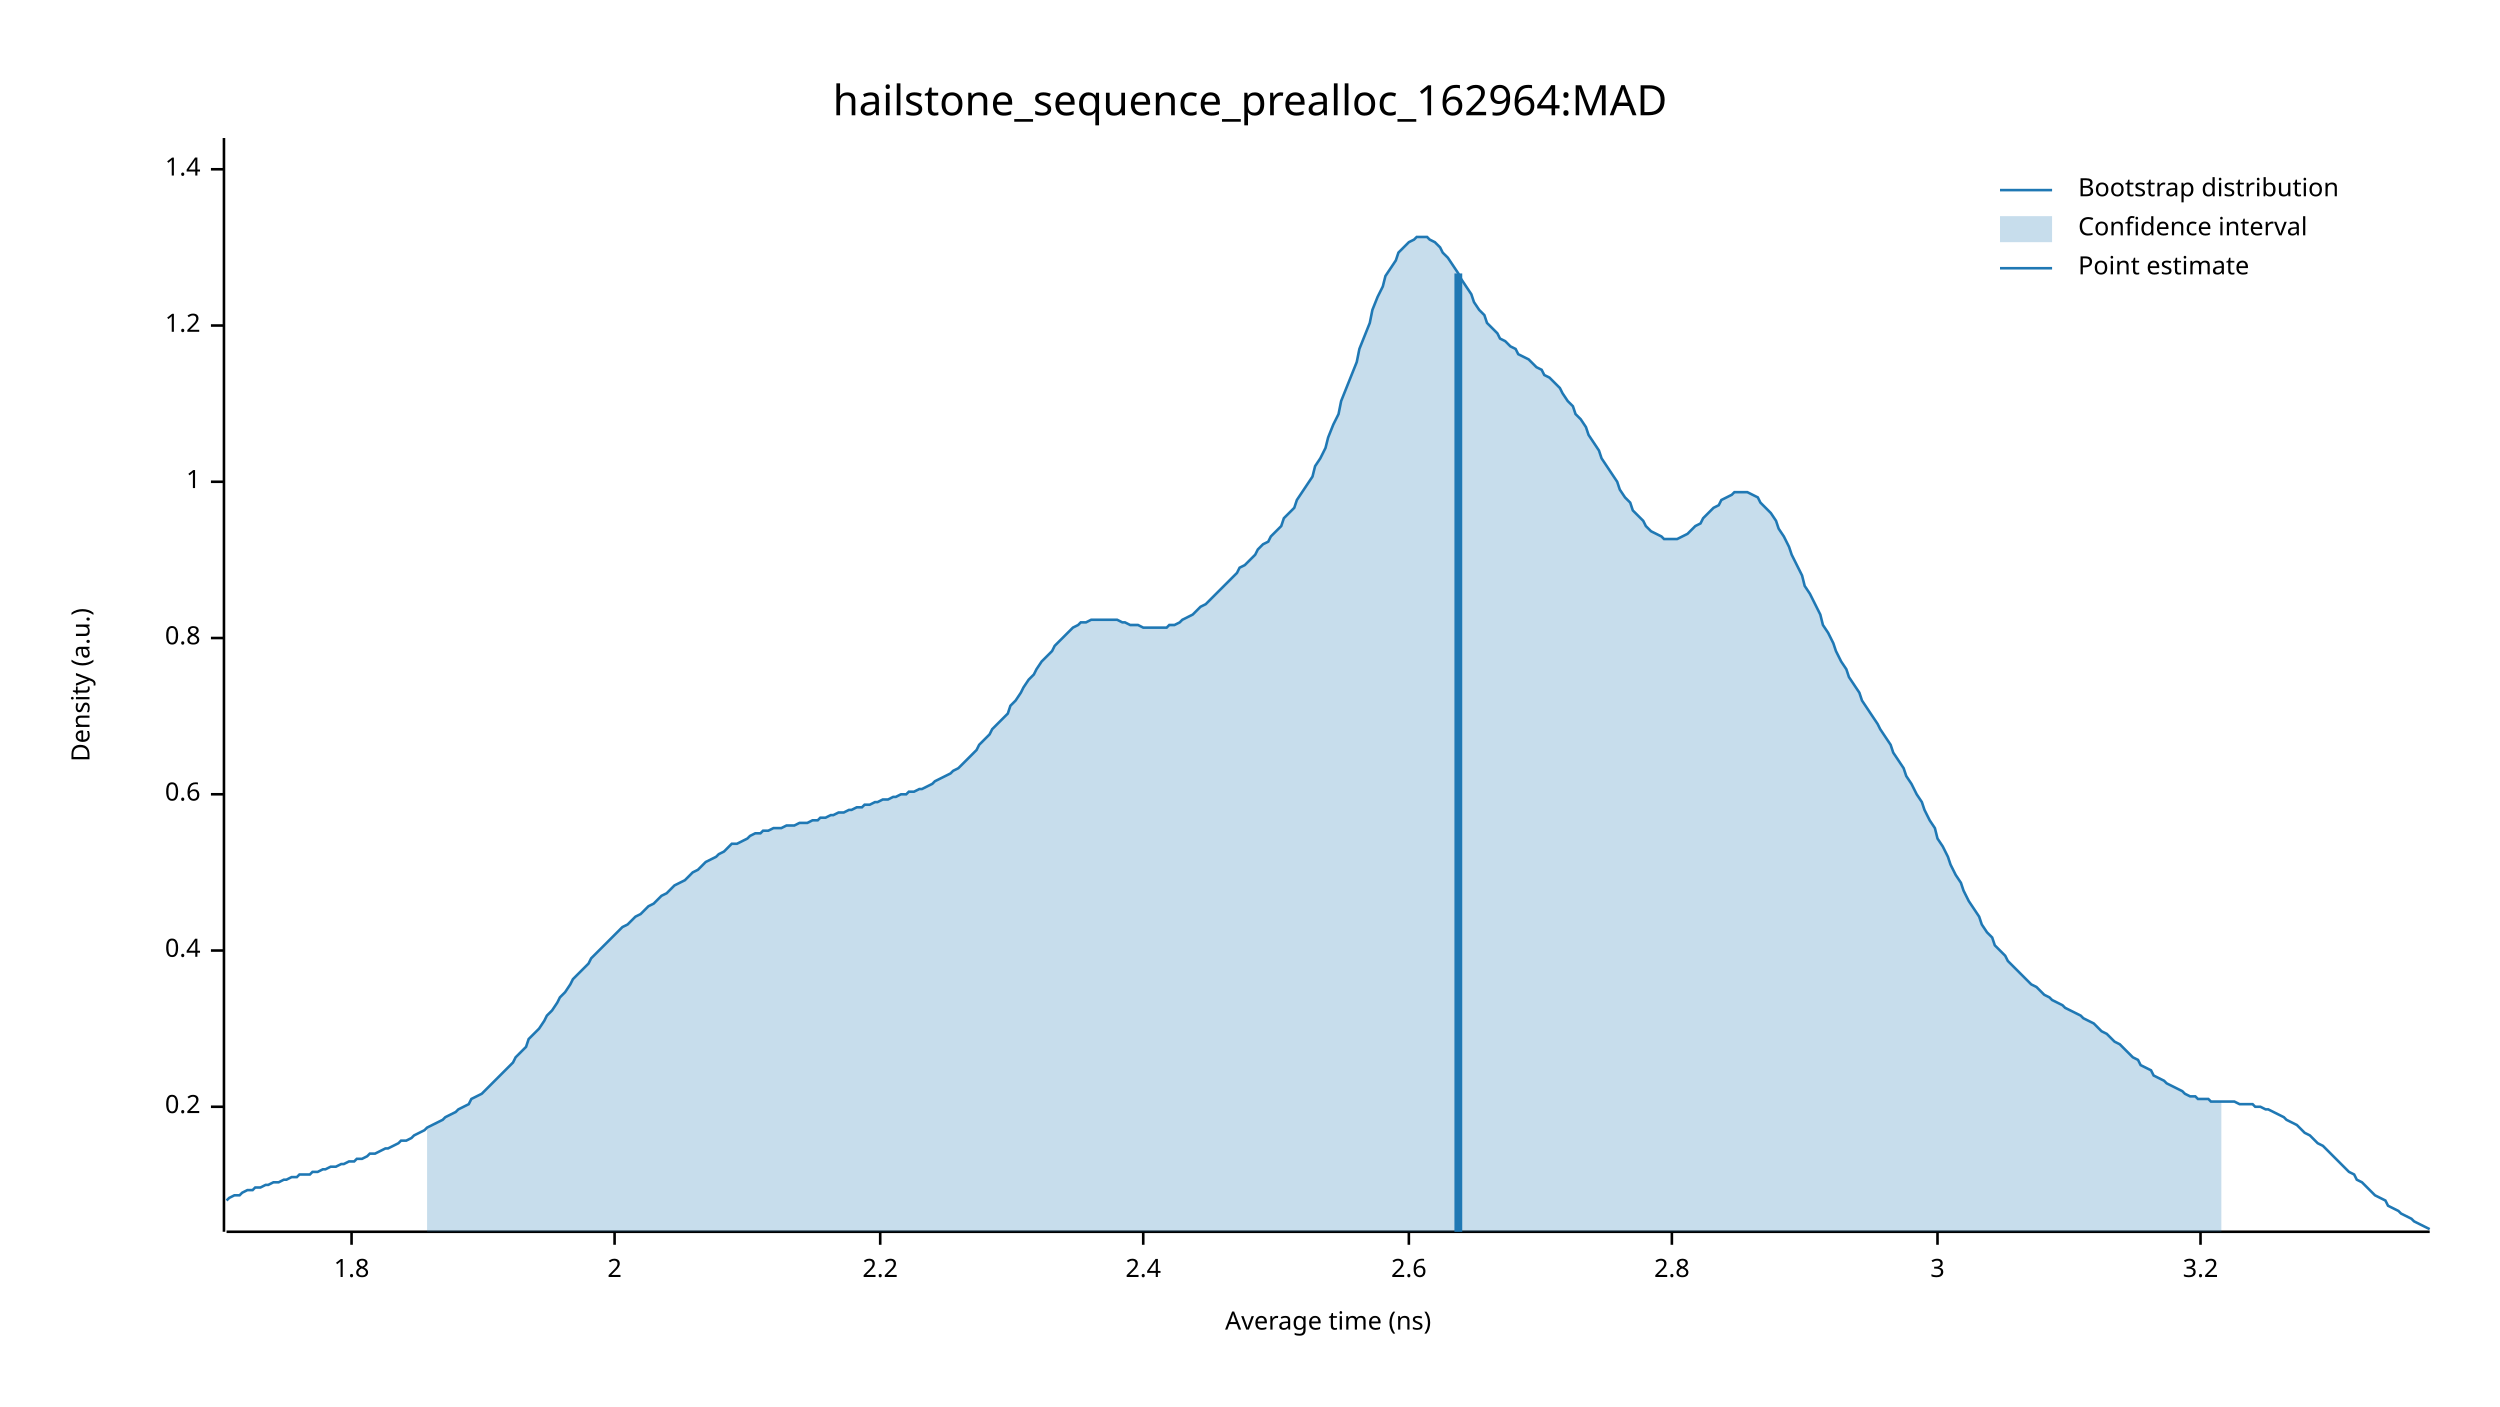
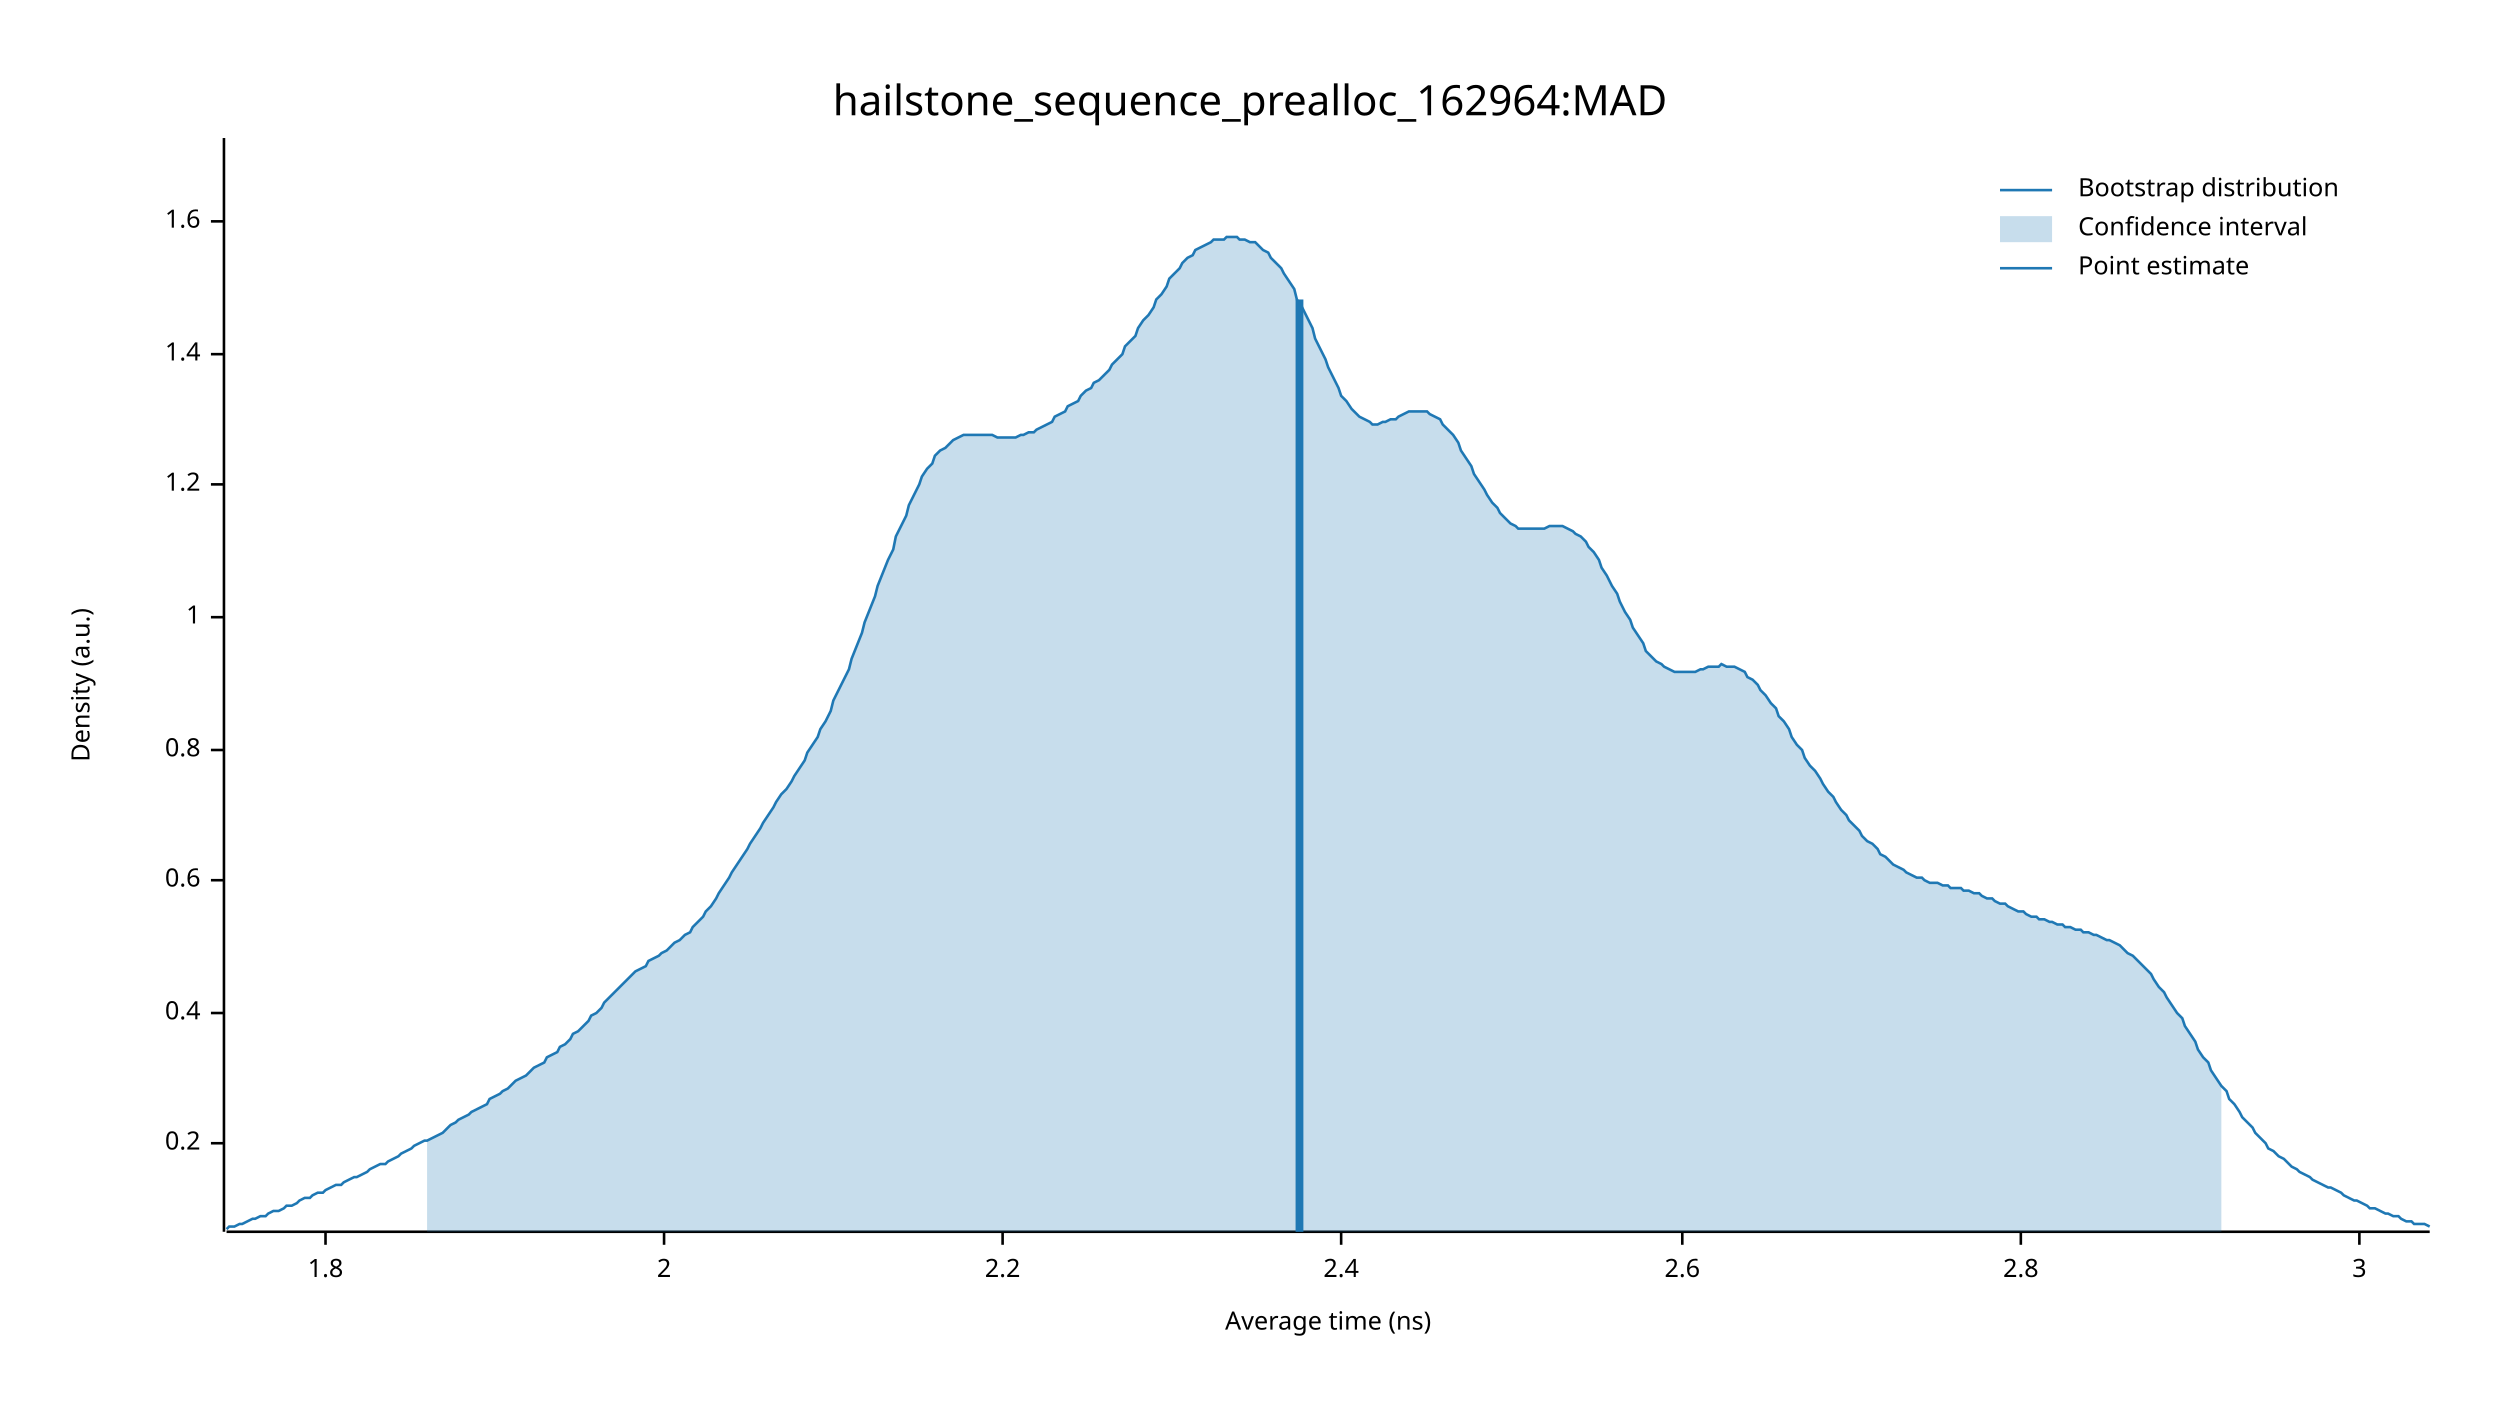
<svg xmlns="http://www.w3.org/2000/svg" width="960" height="540" viewBox="0 0 960 540">
  <text x="480" y="32" dy="0.76em" text-anchor="middle" font-family="sans-serif" font-size="16.129" opacity="1" fill="#000000">
hailstone_sequence_prealloc_162964:MAD
</text>
  <text x="27" y="263" dy="0.76em" text-anchor="middle" font-family="sans-serif" font-size="9.677" opacity="1" fill="#000000" transform="rotate(270, 27, 263)">
Density (a.u.)
</text>
  <text x="510" y="513" dy="-0.5ex" text-anchor="middle" font-family="sans-serif" font-size="9.677" opacity="1" fill="#000000">
Average time (ns)
</text>
  <polyline fill="none" opacity="1" stroke="#000000" stroke-width="1" points="86,53 86,473 " />
-   <text x="77" y="425" dy="0.5ex" text-anchor="end" font-family="sans-serif" font-size="9.677" opacity="1" fill="#000000">
+   <text x="77" y="439" dy="0.5ex" text-anchor="end" font-family="sans-serif" font-size="9.677" opacity="1" fill="#000000">
0.2
</text>
-   <polyline fill="none" opacity="1" stroke="#000000" stroke-width="1" points="81,425 86,425 " />
-   <text x="77" y="365" dy="0.5ex" text-anchor="end" font-family="sans-serif" font-size="9.677" opacity="1" fill="#000000">
+   <polyline fill="none" opacity="1" stroke="#000000" stroke-width="1" points="81,439 86,439 " />
+   <text x="77" y="389" dy="0.5ex" text-anchor="end" font-family="sans-serif" font-size="9.677" opacity="1" fill="#000000">
0.4
</text>
-   <polyline fill="none" opacity="1" stroke="#000000" stroke-width="1" points="81,365 86,365 " />
-   <text x="77" y="305" dy="0.5ex" text-anchor="end" font-family="sans-serif" font-size="9.677" opacity="1" fill="#000000">
+   <polyline fill="none" opacity="1" stroke="#000000" stroke-width="1" points="81,389 86,389 " />
+   <text x="77" y="338" dy="0.5ex" text-anchor="end" font-family="sans-serif" font-size="9.677" opacity="1" fill="#000000">
0.6
</text>
-   <polyline fill="none" opacity="1" stroke="#000000" stroke-width="1" points="81,305 86,305 " />
-   <text x="77" y="245" dy="0.5ex" text-anchor="end" font-family="sans-serif" font-size="9.677" opacity="1" fill="#000000">
+   <polyline fill="none" opacity="1" stroke="#000000" stroke-width="1" points="81,338 86,338 " />
+   <text x="77" y="288" dy="0.5ex" text-anchor="end" font-family="sans-serif" font-size="9.677" opacity="1" fill="#000000">
0.8
</text>
-   <polyline fill="none" opacity="1" stroke="#000000" stroke-width="1" points="81,245 86,245 " />
-   <text x="77" y="185" dy="0.5ex" text-anchor="end" font-family="sans-serif" font-size="9.677" opacity="1" fill="#000000">
+   <polyline fill="none" opacity="1" stroke="#000000" stroke-width="1" points="81,288 86,288 " />
+   <text x="77" y="237" dy="0.5ex" text-anchor="end" font-family="sans-serif" font-size="9.677" opacity="1" fill="#000000">
1
</text>
-   <polyline fill="none" opacity="1" stroke="#000000" stroke-width="1" points="81,185 86,185 " />
-   <text x="77" y="125" dy="0.5ex" text-anchor="end" font-family="sans-serif" font-size="9.677" opacity="1" fill="#000000">
+   <polyline fill="none" opacity="1" stroke="#000000" stroke-width="1" points="81,237 86,237 " />
+   <text x="77" y="186" dy="0.5ex" text-anchor="end" font-family="sans-serif" font-size="9.677" opacity="1" fill="#000000">
1.2
</text>
-   <polyline fill="none" opacity="1" stroke="#000000" stroke-width="1" points="81,125 86,125 " />
-   <text x="77" y="65" dy="0.5ex" text-anchor="end" font-family="sans-serif" font-size="9.677" opacity="1" fill="#000000">
+   <polyline fill="none" opacity="1" stroke="#000000" stroke-width="1" points="81,186 86,186 " />
+   <text x="77" y="136" dy="0.5ex" text-anchor="end" font-family="sans-serif" font-size="9.677" opacity="1" fill="#000000">
1.4
</text>
-   <polyline fill="none" opacity="1" stroke="#000000" stroke-width="1" points="81,65 86,65 " />
+   <polyline fill="none" opacity="1" stroke="#000000" stroke-width="1" points="81,136 86,136 " />
+   <text x="77" y="85" dy="0.5ex" text-anchor="end" font-family="sans-serif" font-size="9.677" opacity="1" fill="#000000">
+ 1.6
+ </text>
+   <polyline fill="none" opacity="1" stroke="#000000" stroke-width="1" points="81,85 86,85 " />
  <polyline fill="none" opacity="1" stroke="#000000" stroke-width="1" points="87,473 933,473 " />
-   <text x="135" y="483" dy="0.76em" text-anchor="middle" font-family="sans-serif" font-size="9.677" opacity="1" fill="#000000">
+   <text x="125" y="483" dy="0.76em" text-anchor="middle" font-family="sans-serif" font-size="9.677" opacity="1" fill="#000000">
1.8
</text>
-   <polyline fill="none" opacity="1" stroke="#000000" stroke-width="1" points="135,473 135,478 " />
-   <text x="236" y="483" dy="0.76em" text-anchor="middle" font-family="sans-serif" font-size="9.677" opacity="1" fill="#000000">
+   <polyline fill="none" opacity="1" stroke="#000000" stroke-width="1" points="125,473 125,478 " />
+   <text x="255" y="483" dy="0.76em" text-anchor="middle" font-family="sans-serif" font-size="9.677" opacity="1" fill="#000000">
2
</text>
-   <polyline fill="none" opacity="1" stroke="#000000" stroke-width="1" points="236,473 236,478 " />
-   <text x="338" y="483" dy="0.76em" text-anchor="middle" font-family="sans-serif" font-size="9.677" opacity="1" fill="#000000">
+   <polyline fill="none" opacity="1" stroke="#000000" stroke-width="1" points="255,473 255,478 " />
+   <text x="385" y="483" dy="0.76em" text-anchor="middle" font-family="sans-serif" font-size="9.677" opacity="1" fill="#000000">
2.2
</text>
-   <polyline fill="none" opacity="1" stroke="#000000" stroke-width="1" points="338,473 338,478 " />
-   <text x="439" y="483" dy="0.76em" text-anchor="middle" font-family="sans-serif" font-size="9.677" opacity="1" fill="#000000">
+   <polyline fill="none" opacity="1" stroke="#000000" stroke-width="1" points="385,473 385,478 " />
+   <text x="515" y="483" dy="0.76em" text-anchor="middle" font-family="sans-serif" font-size="9.677" opacity="1" fill="#000000">
2.4
</text>
-   <polyline fill="none" opacity="1" stroke="#000000" stroke-width="1" points="439,473 439,478 " />
-   <text x="541" y="483" dy="0.76em" text-anchor="middle" font-family="sans-serif" font-size="9.677" opacity="1" fill="#000000">
+   <polyline fill="none" opacity="1" stroke="#000000" stroke-width="1" points="515,473 515,478 " />
+   <text x="646" y="483" dy="0.76em" text-anchor="middle" font-family="sans-serif" font-size="9.677" opacity="1" fill="#000000">
2.6
</text>
-   <polyline fill="none" opacity="1" stroke="#000000" stroke-width="1" points="541,473 541,478 " />
-   <text x="642" y="483" dy="0.76em" text-anchor="middle" font-family="sans-serif" font-size="9.677" opacity="1" fill="#000000">
+   <polyline fill="none" opacity="1" stroke="#000000" stroke-width="1" points="646,473 646,478 " />
+   <text x="776" y="483" dy="0.76em" text-anchor="middle" font-family="sans-serif" font-size="9.677" opacity="1" fill="#000000">
2.8
</text>
-   <polyline fill="none" opacity="1" stroke="#000000" stroke-width="1" points="642,473 642,478 " />
-   <text x="744" y="483" dy="0.76em" text-anchor="middle" font-family="sans-serif" font-size="9.677" opacity="1" fill="#000000">
+   <polyline fill="none" opacity="1" stroke="#000000" stroke-width="1" points="776,473 776,478 " />
+   <text x="906" y="483" dy="0.76em" text-anchor="middle" font-family="sans-serif" font-size="9.677" opacity="1" fill="#000000">
3
</text>
-   <polyline fill="none" opacity="1" stroke="#000000" stroke-width="1" points="744,473 744,478 " />
-   <text x="845" y="483" dy="0.76em" text-anchor="middle" font-family="sans-serif" font-size="9.677" opacity="1" fill="#000000">
- 3.2
- </text>
-   <polyline fill="none" opacity="1" stroke="#000000" stroke-width="1" points="845,473 845,478 " />
-   <polyline fill="none" opacity="1" stroke="#1F78B4" stroke-width="1" points="87,461 88,460 90,459 92,459 93,458 95,457 97,457 98,456 100,456 102,455 103,455 105,454 107,454 109,453 110,453 112,452 114,452 115,451 117,451 119,451 120,450 122,450 124,449 125,449 127,448 129,448 131,447 132,447 134,446 136,446 137,445 139,445 141,444 142,443 144,443 146,442 148,441 149,441 151,440 153,439 154,438 156,438 158,437 159,436 161,435 163,434 164,433 166,432 168,431 170,430 171,429 173,428 175,427 176,426 178,425 180,424 181,422 183,421 185,420 187,418 188,417 190,415 192,413 193,412 195,410 197,408 198,406 200,404 202,402 203,399 205,397 207,395 209,392 210,390 212,388 214,385 215,383 217,381 219,378 220,376 222,374 224,372 226,370 227,368 229,366 231,364 232,363 234,361 236,359 237,358 239,356 241,355 242,354 244,352 246,351 248,349 249,348 251,347 253,345 254,344 256,343 258,341 259,340 261,339 263,338 265,336 266,335 268,334 270,332 271,331 273,330 275,329 276,328 278,327 280,325 281,324 283,324 285,323 287,322 288,321 290,320 292,320 293,319 295,319 297,318 298,318 300,318 302,317 304,317 305,317 307,316 309,316 310,316 312,315 314,315 315,314 317,314 319,313 320,313 322,312 324,312 326,311 327,311 329,310 331,310 332,309 334,309 336,308 337,308 339,307 341,307 343,306 344,306 346,305 348,305 349,304 351,304 353,303 354,303 356,302 358,301 359,300 361,299 363,298 365,297 366,296 368,295 370,293 371,292 373,290 375,288 376,286 378,284 380,282 381,280 383,278 385,276 387,274 388,271 390,269 392,266 393,264 395,261 397,259 398,257 400,254 402,252 404,250 405,248 407,246 409,244 410,243 412,241 414,240 415,239 417,239 419,238 420,238 422,238 424,238 426,238 427,238 429,238 431,239 432,239 434,240 436,240 437,240 439,241 441,241 443,241 444,241 446,241 448,241 449,240 451,240 453,239 454,238 456,237 458,236 459,235 461,233 463,232 465,230 466,229 468,227 470,225 471,224 473,222 475,220 476,218 478,217 480,215 482,213 483,211 485,209 487,208 488,206 490,204 492,202 493,199 495,197 497,195 498,192 500,189 502,186 504,183 505,179 507,176 509,172 510,168 512,163 514,159 515,154 517,149 519,144 521,139 522,134 524,129 526,124 527,119 529,114 531,110 532,106 534,103 536,100 537,97 539,95 541,93 543,92 544,91 546,91 548,91 549,92 551,93 553,95 554,97 556,99 558,102 560,105 561,107 563,110 565,113 566,116 568,119 570,121 571,124 573,126 575,128 576,130 578,131 580,133 582,134 583,136 585,137 587,138 588,139 590,141 592,142 593,144 595,145 597,147 599,149 600,151 602,154 604,156 605,159 607,161 609,164 610,167 612,170 614,173 615,176 617,179 619,182 621,185 622,188 624,191 626,193 627,196 629,198 631,200 632,202 634,204 636,205 638,206 639,207 641,207 643,207 644,207 646,206 648,205 649,204 651,202 653,201 654,199 656,197 658,195 660,194 661,192 663,191 665,190 666,189 668,189 670,189 671,189 673,190 675,191 676,193 678,195 680,197 682,200 683,203 685,206 687,210 688,213 690,217 692,221 693,225 695,228 697,232 699,236 700,240 702,243 704,247 705,250 707,254 709,257 710,260 712,263 714,266 715,269 717,272 719,275 721,278 722,280 724,283 726,286 727,289 729,292 731,295 732,298 734,301 736,305 738,308 739,311 741,315 743,318 744,322 746,325 748,329 749,332 751,336 753,339 754,342 756,346 758,349 760,352 761,355 763,358 765,360 766,363 768,365 770,367 771,369 773,371 775,373 777,375 778,376 780,378 782,379 783,380 785,382 787,383 788,384 790,385 792,386 793,387 795,388 797,389 799,390 800,391 802,392 804,393 805,394 807,396 809,397 810,398 812,400 814,401 816,403 817,404 819,406 821,407 822,409 824,410 826,411 827,413 829,414 831,415 832,416 834,417 836,418 838,419 839,420 841,421 843,421 844,422 846,422 848,422 849,423 851,423 853,423 855,423 856,423 858,423 860,424 861,424 863,424 865,424 866,425 868,425 870,426 871,426 873,427 875,428 877,429 878,430 880,431 882,432 883,433 885,435 887,436 888,437 890,439 892,440 894,442 895,443 897,445 899,447 900,448 902,450 904,451 905,453 907,454 909,456 910,457 912,459 914,460 916,461 917,463 919,464 921,465 922,466 924,467 926,468 927,469 929,470 931,471 933,472 " />
-   <polygon opacity="0.25" fill="#1F78B4" points="164,433 166,432 168,431 170,430 171,429 173,428 175,427 176,426 178,425 180,424 181,422 183,421 185,420 187,418 188,417 190,415 192,413 193,412 195,410 197,408 198,406 200,404 202,402 203,399 205,397 207,395 209,392 210,390 212,388 214,385 215,383 217,381 219,378 220,376 222,374 224,372 226,370 227,368 229,366 231,364 232,363 234,361 236,359 237,358 239,356 241,355 242,354 244,352 246,351 248,349 249,348 251,347 253,345 254,344 256,343 258,341 259,340 261,339 263,338 265,336 266,335 268,334 270,332 271,331 273,330 275,329 276,328 278,327 280,325 281,324 283,324 285,323 287,322 288,321 290,320 292,320 293,319 295,319 297,318 298,318 300,318 302,317 304,317 305,317 307,316 309,316 310,316 312,315 314,315 315,314 317,314 319,313 320,313 322,312 324,312 326,311 327,311 329,310 331,310 332,309 334,309 336,308 337,308 339,307 341,307 343,306 344,306 346,305 348,305 349,304 351,304 353,303 354,303 356,302 358,301 359,300 361,299 363,298 365,297 366,296 368,295 370,293 371,292 373,290 375,288 376,286 378,284 380,282 381,280 383,278 385,276 387,274 388,271 390,269 392,266 393,264 395,261 397,259 398,257 400,254 402,252 404,250 405,248 407,246 409,244 410,243 412,241 414,240 415,239 417,239 419,238 420,238 422,238 424,238 426,238 427,238 429,238 431,239 432,239 434,240 436,240 437,240 439,241 441,241 443,241 444,241 446,241 448,241 449,240 451,240 453,239 454,238 456,237 458,236 459,235 461,233 463,232 465,230 466,229 468,227 470,225 471,224 473,222 475,220 476,218 478,217 480,215 482,213 483,211 485,209 487,208 488,206 490,204 492,202 493,199 495,197 497,195 498,192 500,189 502,186 504,183 505,179 507,176 509,172 510,168 512,163 514,159 515,154 517,149 519,144 521,139 522,134 524,129 526,124 527,119 529,114 531,110 532,106 534,103 536,100 537,97 539,95 541,93 543,92 544,91 546,91 548,91 549,92 551,93 553,95 554,97 556,99 558,102 560,105 561,107 563,110 565,113 566,116 568,119 570,121 571,124 573,126 575,128 576,130 578,131 580,133 582,134 583,136 585,137 587,138 588,139 590,141 592,142 593,144 595,145 597,147 599,149 600,151 602,154 604,156 605,159 607,161 609,164 610,167 612,170 614,173 615,176 617,179 619,182 621,185 622,188 624,191 626,193 627,196 629,198 631,200 632,202 634,204 636,205 638,206 639,207 641,207 643,207 644,207 646,206 648,205 649,204 651,202 653,201 654,199 656,197 658,195 660,194 661,192 663,191 665,190 666,189 668,189 670,189 671,189 673,190 675,191 676,193 678,195 680,197 682,200 683,203 685,206 687,210 688,213 690,217 692,221 693,225 695,228 697,232 699,236 700,240 702,243 704,247 705,250 707,254 709,257 710,260 712,263 714,266 715,269 717,272 719,275 721,278 722,280 724,283 726,286 727,289 729,292 731,295 732,298 734,301 736,305 738,308 739,311 741,315 743,318 744,322 746,325 748,329 749,332 751,336 753,339 754,342 756,346 758,349 760,352 761,355 763,358 765,360 766,363 768,365 770,367 771,369 773,371 775,373 777,375 778,376 780,378 782,379 783,380 785,382 787,383 788,384 790,385 792,386 793,387 795,388 797,389 799,390 800,391 802,392 804,393 805,394 807,396 809,397 810,398 812,400 814,401 816,403 817,404 819,406 821,407 822,409 824,410 826,411 827,413 829,414 831,415 832,416 834,417 836,418 838,419 839,420 841,421 843,421 844,422 846,422 848,422 849,423 851,423 853,423 853,473 164,473 " />
-   <polyline fill="none" opacity="1" stroke="#1F78B4" stroke-width="3" points="560,473 560,105 " />
+   <polyline fill="none" opacity="1" stroke="#000000" stroke-width="1" points="906,473 906,478 " />
+   <polyline fill="none" opacity="1" stroke="#1F78B4" stroke-width="1" points="87,472 88,471 90,471 92,470 93,470 95,469 97,468 98,468 100,467 102,467 103,466 105,465 107,465 109,464 110,463 112,463 114,462 115,461 117,460 119,460 120,459 122,458 124,458 125,457 127,456 129,455 131,455 132,454 134,453 136,452 137,452 139,451 141,450 142,449 144,448 146,447 148,447 149,446 151,445 153,444 154,443 156,442 158,441 159,440 161,439 163,438 164,438 166,437 168,436 170,435 171,434 173,432 175,431 176,430 178,429 180,428 181,427 183,426 185,425 187,424 188,422 190,421 192,420 193,419 195,418 197,416 198,415 200,414 202,413 203,412 205,410 207,409 209,408 210,406 212,405 214,404 215,402 217,401 219,399 220,397 222,396 224,394 226,392 227,390 229,389 231,387 232,385 234,383 236,381 237,380 239,378 241,376 242,375 244,373 246,372 248,371 249,369 251,368 253,367 254,366 256,365 258,363 259,362 261,361 263,359 265,358 266,356 268,354 270,352 271,350 273,348 275,345 276,343 278,340 280,337 281,335 283,332 285,329 287,326 288,324 290,321 292,318 293,316 295,313 297,310 298,308 300,305 302,303 304,300 305,298 307,295 309,292 310,289 312,286 314,283 315,280 317,277 319,273 320,269 322,265 324,261 326,257 327,253 329,248 331,243 332,239 334,234 336,229 337,225 339,220 341,215 343,211 344,206 346,202 348,198 349,194 351,190 353,186 354,183 356,180 358,178 359,175 361,173 363,172 365,170 366,169 368,168 370,167 371,167 373,167 375,167 376,167 378,167 380,167 381,167 383,168 385,168 387,168 388,168 390,168 392,167 393,167 395,166 397,166 398,165 400,164 402,163 404,162 405,160 407,159 409,158 410,156 412,155 414,154 415,152 417,150 419,149 420,147 422,146 424,144 426,142 427,140 429,138 431,136 432,133 434,131 436,129 437,126 439,123 441,121 443,118 444,115 446,113 448,110 449,107 451,105 453,103 454,101 456,99 458,98 459,96 461,95 463,94 465,93 466,92 468,92 470,92 471,91 473,91 475,91 476,92 478,92 480,93 482,93 483,94 485,96 487,97 488,99 490,101 492,103 493,105 495,108 497,111 498,115 500,118 502,122 504,126 505,130 507,134 509,138 510,141 512,145 514,149 515,152 517,154 519,157 521,159 522,160 524,161 526,162 527,163 529,163 531,162 532,162 534,161 536,161 537,160 539,159 541,158 543,158 544,158 546,158 548,158 549,159 551,160 553,161 554,163 556,165 558,167 560,170 561,173 563,176 565,179 566,182 568,185 570,188 571,190 573,193 575,195 576,197 578,199 580,201 582,202 583,203 585,203 587,203 588,203 590,203 592,203 593,203 595,202 597,202 599,202 600,202 602,203 604,204 605,205 607,206 609,208 610,210 612,212 614,215 615,218 617,221 619,225 621,228 622,231 624,235 626,238 627,241 629,244 631,247 632,250 634,252 636,254 638,255 639,256 641,257 643,258 644,258 646,258 648,258 649,258 651,258 653,257 654,257 656,256 658,256 660,256 661,255 663,256 665,256 666,256 668,257 670,258 671,260 673,261 675,263 676,265 678,267 680,270 682,272 683,275 685,277 687,280 688,283 690,286 692,288 693,291 695,294 697,296 699,299 700,301 702,304 704,306 705,308 707,311 709,313 710,315 712,317 714,319 715,321 717,323 719,324 721,326 722,328 724,329 726,331 727,332 729,333 731,334 732,335 734,336 736,337 738,337 739,338 741,339 743,339 744,339 746,340 748,340 749,341 751,341 753,341 754,342 756,342 758,343 760,343 761,344 763,345 765,345 766,346 768,347 770,347 771,348 773,349 775,350 777,350 778,351 780,352 782,352 783,353 785,353 787,354 788,354 790,355 792,355 793,356 795,356 797,357 799,357 800,358 802,358 804,359 805,359 807,360 809,361 810,361 812,362 814,363 816,365 817,366 819,367 821,369 822,370 824,372 826,374 827,376 829,379 831,381 832,383 834,386 836,389 838,391 839,394 841,397 843,400 844,403 846,406 848,408 849,411 851,414 853,417 855,419 856,422 858,424 860,427 861,429 863,431 865,433 866,435 868,437 870,439 871,441 873,442 875,444 877,445 878,446 880,448 882,449 883,450 885,451 887,452 888,453 890,454 892,455 894,456 895,456 897,457 899,458 900,459 902,460 904,461 905,461 907,462 909,463 910,464 912,464 914,465 916,466 917,466 919,467 921,467 922,468 924,469 926,469 927,470 929,470 931,470 933,471 " />
+   <polygon opacity="0.25" fill="#1F78B4" points="164,438 166,437 168,436 170,435 171,434 173,432 175,431 176,430 178,429 180,428 181,427 183,426 185,425 187,424 188,422 190,421 192,420 193,419 195,418 197,416 198,415 200,414 202,413 203,412 205,410 207,409 209,408 210,406 212,405 214,404 215,402 217,401 219,399 220,397 222,396 224,394 226,392 227,390 229,389 231,387 232,385 234,383 236,381 237,380 239,378 241,376 242,375 244,373 246,372 248,371 249,369 251,368 253,367 254,366 256,365 258,363 259,362 261,361 263,359 265,358 266,356 268,354 270,352 271,350 273,348 275,345 276,343 278,340 280,337 281,335 283,332 285,329 287,326 288,324 290,321 292,318 293,316 295,313 297,310 298,308 300,305 302,303 304,300 305,298 307,295 309,292 310,289 312,286 314,283 315,280 317,277 319,273 320,269 322,265 324,261 326,257 327,253 329,248 331,243 332,239 334,234 336,229 337,225 339,220 341,215 343,211 344,206 346,202 348,198 349,194 351,190 353,186 354,183 356,180 358,178 359,175 361,173 363,172 365,170 366,169 368,168 370,167 371,167 373,167 375,167 376,167 378,167 380,167 381,167 383,168 385,168 387,168 388,168 390,168 392,167 393,167 395,166 397,166 398,165 400,164 402,163 404,162 405,160 407,159 409,158 410,156 412,155 414,154 415,152 417,150 419,149 420,147 422,146 424,144 426,142 427,140 429,138 431,136 432,133 434,131 436,129 437,126 439,123 441,121 443,118 444,115 446,113 448,110 449,107 451,105 453,103 454,101 456,99 458,98 459,96 461,95 463,94 465,93 466,92 468,92 470,92 471,91 473,91 475,91 476,92 478,92 480,93 482,93 483,94 485,96 487,97 488,99 490,101 492,103 493,105 495,108 497,111 498,115 500,118 502,122 504,126 505,130 507,134 509,138 510,141 512,145 514,149 515,152 517,154 519,157 521,159 522,160 524,161 526,162 527,163 529,163 531,162 532,162 534,161 536,161 537,160 539,159 541,158 543,158 544,158 546,158 548,158 549,159 551,160 553,161 554,163 556,165 558,167 560,170 561,173 563,176 565,179 566,182 568,185 570,188 571,190 573,193 575,195 576,197 578,199 580,201 582,202 583,203 585,203 587,203 588,203 590,203 592,203 593,203 595,202 597,202 599,202 600,202 602,203 604,204 605,205 607,206 609,208 610,210 612,212 614,215 615,218 617,221 619,225 621,228 622,231 624,235 626,238 627,241 629,244 631,247 632,250 634,252 636,254 638,255 639,256 641,257 643,258 644,258 646,258 648,258 649,258 651,258 653,257 654,257 656,256 658,256 660,256 661,255 663,256 665,256 666,256 668,257 670,258 671,260 673,261 675,263 676,265 678,267 680,270 682,272 683,275 685,277 687,280 688,283 690,286 692,288 693,291 695,294 697,296 699,299 700,301 702,304 704,306 705,308 707,311 709,313 710,315 712,317 714,319 715,321 717,323 719,324 721,326 722,328 724,329 726,331 727,332 729,333 731,334 732,335 734,336 736,337 738,337 739,338 741,339 743,339 744,339 746,340 748,340 749,341 751,341 753,341 754,342 756,342 758,343 760,343 761,344 763,345 765,345 766,346 768,347 770,347 771,348 773,349 775,350 777,350 778,351 780,352 782,352 783,353 785,353 787,354 788,354 790,355 792,355 793,356 795,356 797,357 799,357 800,358 802,358 804,359 805,359 807,360 809,361 810,361 812,362 814,363 816,365 817,366 819,367 821,369 822,370 824,372 826,374 827,376 829,379 831,381 832,383 834,386 836,389 838,391 839,394 841,397 843,400 844,403 846,406 848,408 849,411 851,414 853,417 853,473 164,473 " />
+   <polyline fill="none" opacity="1" stroke="#1F78B4" stroke-width="3" points="499,473 499,115 " />
  <text x="798" y="68" dy="0.76em" text-anchor="start" font-family="sans-serif" font-size="9.677" opacity="1" fill="#000000">
Bootstrap distribution
</text>
  <text x="798" y="83" dy="0.76em" text-anchor="start" font-family="sans-serif" font-size="9.677" opacity="1" fill="#000000">
Confidence interval
</text>
  <text x="798" y="98" dy="0.76em" text-anchor="start" font-family="sans-serif" font-size="9.677" opacity="1" fill="#000000">
Point estimate
</text>
  <polyline fill="none" opacity="1" stroke="#1F78B4" stroke-width="1" points="768,73 788,73 " />
  <rect x="768" y="83" width="20" height="10" opacity="0.25" fill="#1F78B4" stroke="none" />
  <polyline fill="none" opacity="1" stroke="#1F78B4" stroke-width="1" points="768,103 788,103 " />
</svg>
